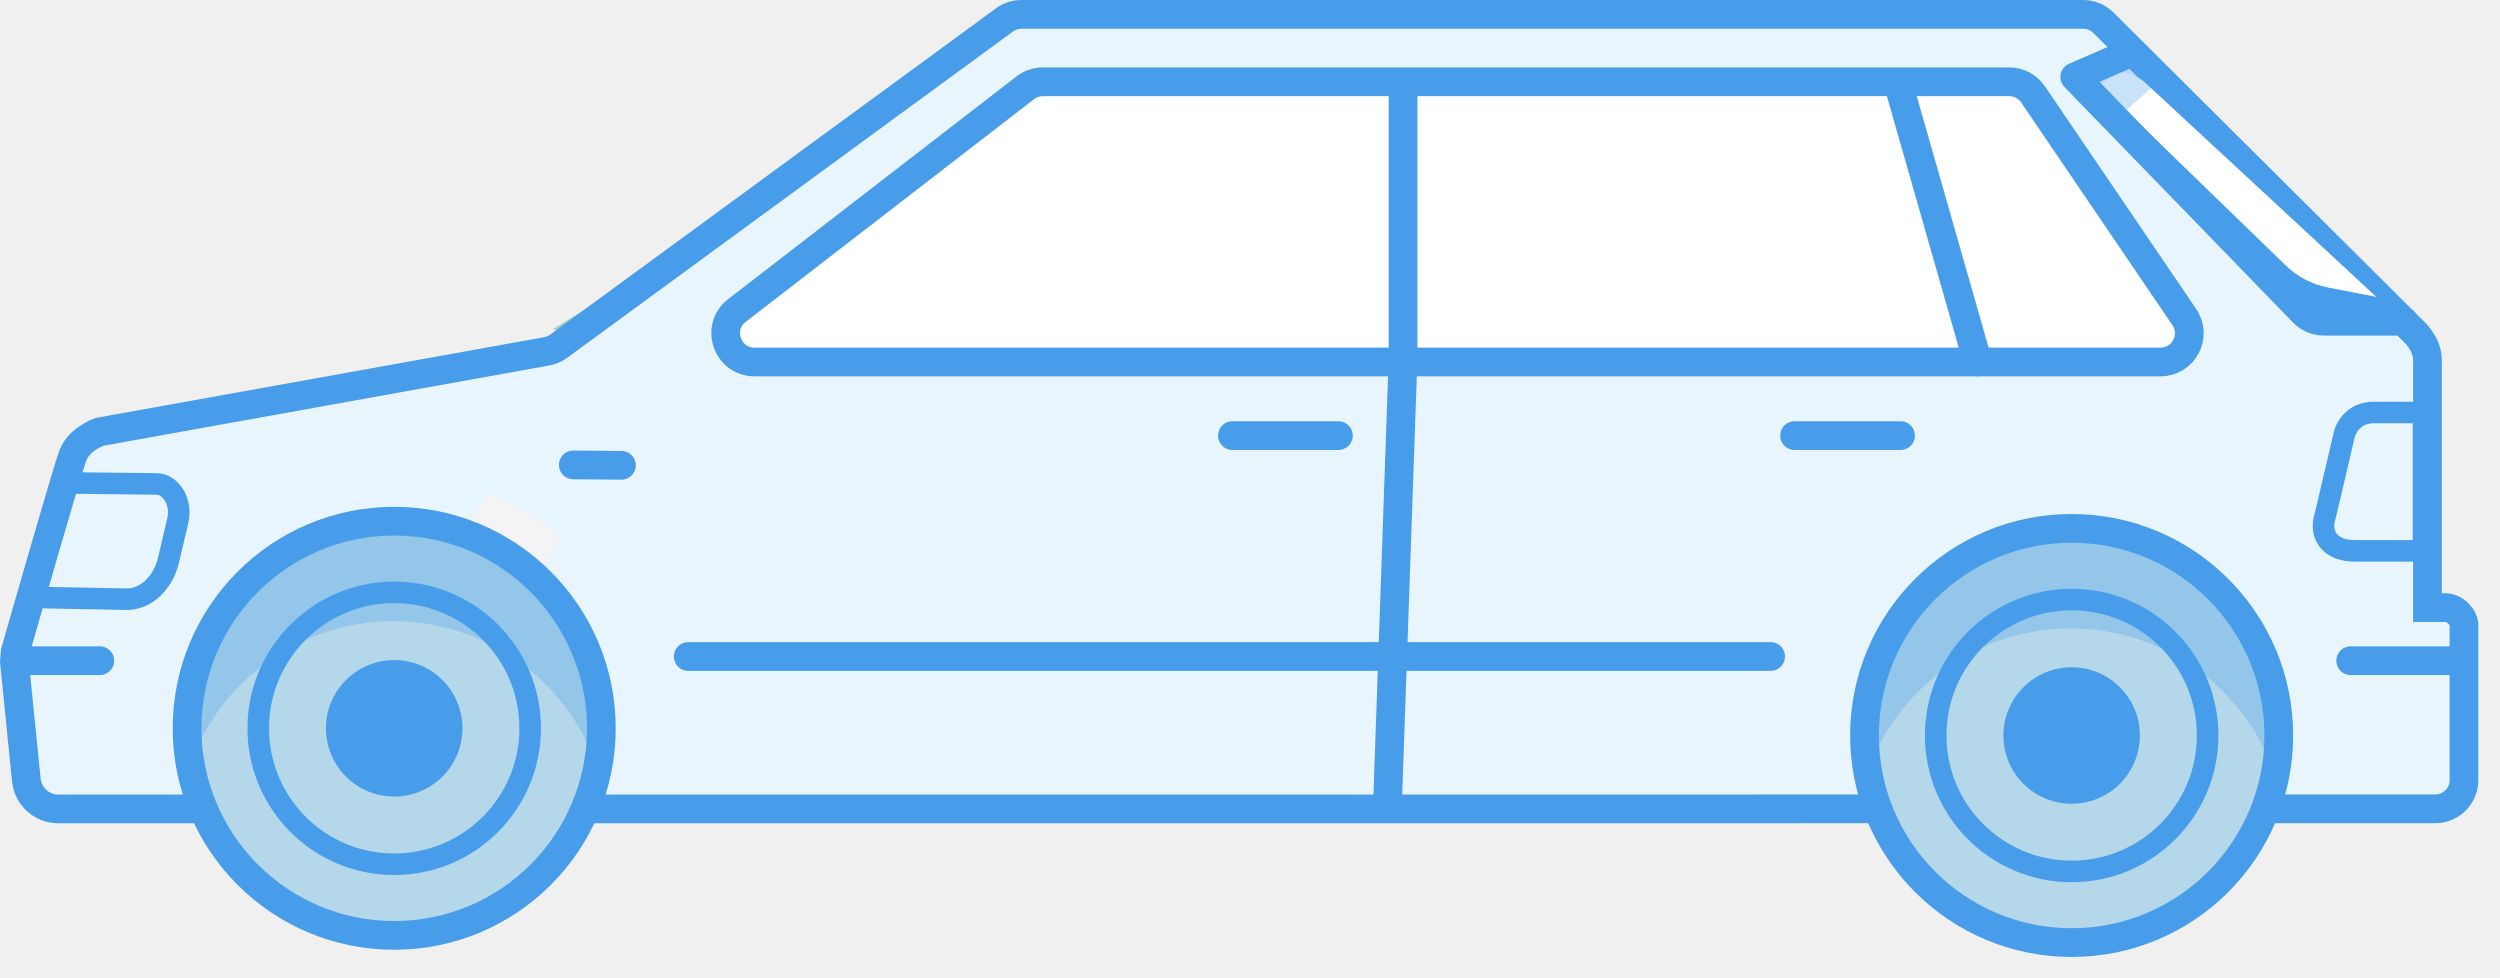
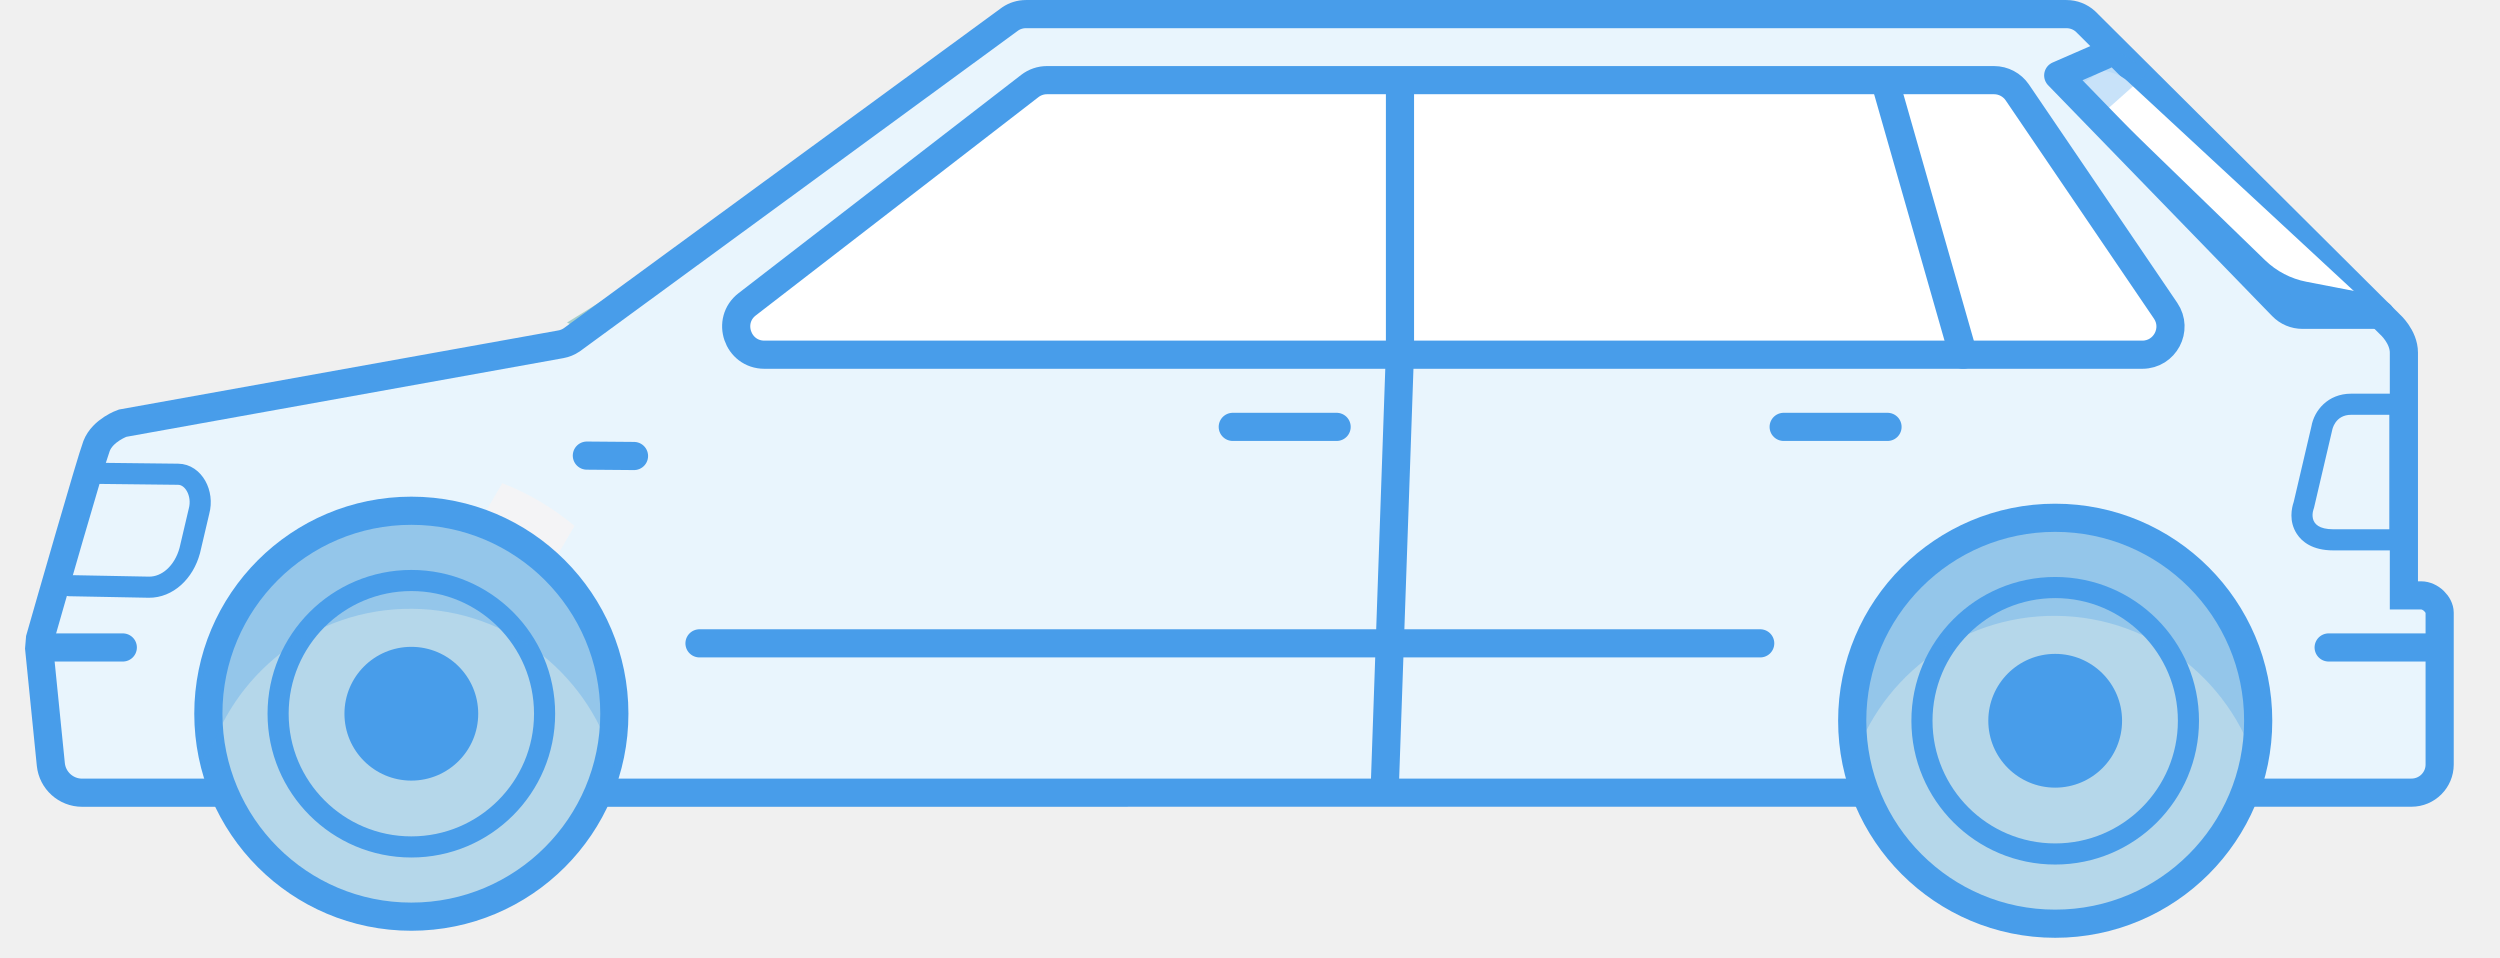
- <svg xmlns="http://www.w3.org/2000/svg" width="87px" height="34px" viewBox="0 0 87 34" version="1.1">
+ <svg xmlns="http://www.w3.org/2000/svg" width="94px" height="36px" viewBox="0 0 87 34" version="1.1">
  <g id="Page-1" stroke="none" stroke-width="1" fill="none" fill-rule="evenodd">
    <g id="Car-Model-Icons" transform="translate(-17, -367)">
      <g id="WAGON" transform="translate(17, 367)">
        <polygon id="Fill-1" fill="#A5CECA" points="35.393 3.784 32.625 3.149 19.247 11.453 20.804 12.262 22.65 11.223" />
        <path d="M3.463,15.028 L19.027,12.226 C19.164,12.202 19.295,12.148 19.411,12.07 L34.983,0.673 C35.148,0.56 35.344,0.501 35.543,0.501 L72.494,0.501 C72.745,0.501 72.985,0.594 73.17,0.763 L83.982,11.52 C83.982,11.52 84.476,11.956 84.476,12.525 L84.476,21.143 L85.087,21.143 C85.428,21.143 85.746,21.472 85.746,21.757 L85.746,27.148 C85.746,27.701 85.298,28.148 84.746,28.148 L2.027,28.15 C1.454,28.15 0.974,27.716 0.916,27.145 L0.502,23.029 C0.512,22.907 0.522,22.795 0.532,22.673 C0.826,21.645 2.345,16.343 2.541,15.836 C2.759,15.274 3.463,15.028 3.463,15.028" id="Fill-2" fill="#E9F5FD" />
        <path d="M3.463,15.028 L19.027,12.226 C19.164,12.202 19.295,12.148 19.411,12.07 L34.983,0.673 C35.148,0.56 35.344,0.501 35.543,0.501 L72.494,0.501 C72.745,0.501 72.985,0.594 73.17,0.763 L83.982,11.52 C83.982,11.52 84.476,11.956 84.476,12.525 L84.476,21.143 L85.087,21.143 C85.428,21.143 85.746,21.472 85.746,21.757 L85.746,27.148 C85.746,27.701 85.298,28.148 84.746,28.148 L2.027,28.15 C1.454,28.15 0.974,27.716 0.916,27.145 L0.502,23.029 C0.512,22.907 0.522,22.795 0.532,22.673 C0.826,21.645 2.345,16.343 2.541,15.836 C2.759,15.274 3.463,15.028 3.463,15.028 Z" id="Stroke-4" stroke="#489DEA" />
        <path d="M16.947,17.159 C17.888,17.524 18.754,18.038 19.512,18.677 L16.512,23.825 L13.062,23.825 L16.947,17.159 Z" id="Fill-6" fill="#F4F4F6" />
        <path d="M6.51,25.344 C6.51,21.365 9.738,18.137 13.718,18.137 C17.699,18.137 20.927,21.365 20.927,25.344 C20.927,29.325 17.699,32.552 13.718,32.552 C9.738,32.552 6.51,29.325 6.51,25.344" id="Fill-8" fill="#B5D7EA" />
        <path d="M6.51,25.344 C6.51,21.365 9.738,18.137 13.718,18.137 C17.699,18.137 20.927,21.365 20.927,25.344 C20.927,29.325 17.699,32.552 13.718,32.552 C9.738,32.552 6.51,29.325 6.51,25.344 Z" id="Stroke-10" stroke="#489DEA" stroke-linecap="round" stroke-linejoin="round" />
        <path d="M83.151,10.753 C83.36,10.947 83.301,11.066 83.02,11.018 L80.872,10.647 C80.59,10.599 80.196,10.393 79.996,10.189 L73.201,3.471 C73.001,3.268 72.832,2.929 73.118,2.929 L73.743,2.515 C74.029,2.515 74.433,2.673 74.642,2.867" id="Fill-12" fill="#FFFFFF" />
        <path d="M83.961,13.98 L82.602,13.98 C81.772,13.98 81.289,14.583 81.192,15.141 L80.563,17.826 C80.493,18.029 80.38,18.513 80.677,18.963 C80.852,19.229 81.217,19.545 81.967,19.545 L83.961,19.545 C84.375,19.545 84.711,19.209 84.711,18.795 L84.711,14.73 C84.711,14.316 84.375,13.98 83.961,13.98 M83.961,14.73 L83.961,18.795 L81.967,18.795 C80.958,18.795 81.282,18.042 81.282,18.042 L81.931,15.27 C81.931,15.27 82.024,14.73 82.602,14.73 L83.961,14.73" id="Fill-14" fill="#489DEA" />
        <path d="M20.186,16.123 C20.186,16.172 20.224,16.21 20.272,16.21 L21.105,16.21 C21.153,16.21 21.191,16.172 21.191,16.123 L21.191,15.934 C21.191,15.887 21.153,15.848 21.105,15.848 L20.272,15.848 C20.224,15.848 20.186,15.887 20.186,15.934 L20.186,16.123 Z" id="Fill-16" fill="#FFFFFF" />
        <path d="M83.982,11.52 L84.288,11.437 L83.108,10.411 L81.013,10.005 C80.461,9.899 79.954,9.633 79.549,9.243 L73.579,3.455 L73.146,3.835 C80.078,10.929 80.224,11.002 80.341,11.061 C80.427,11.104 80.184,10.76 83.982,11.52" id="Fill-18" fill="#489DEA" />
        <path d="M73.823,3.985 L75.321,2.652 C75.554,2.566 74.288,1.71 74.053,1.796 L73.212,2.41 C72.776,2.622 73.123,3.118 73.286,3.511 C73.4,3.784 73.479,3.891 73.676,3.891 C73.707,3.891 73.791,3.996 73.823,3.985 Z" id="Fill-20" fill-opacity="0.3" fill="#489DEA" />
        <path d="M26.256,12.596 L75.187,12.596 C75.989,12.596 76.465,11.698 76.014,11.034 L70.748,3.283 C70.562,3.01 70.252,2.846 69.921,2.846 L36.291,2.846 C36.07,2.846 35.856,2.919 35.68,3.055 L25.645,10.805 C24.89,11.388 25.302,12.596 26.256,12.596" id="Fill-22" fill="#FFFFFF" />
        <path d="M26.256,12.596 L75.187,12.596 C75.989,12.596 76.465,11.698 76.014,11.034 L70.748,3.283 C70.562,3.01 70.252,2.846 69.921,2.846 L36.291,2.846 C36.07,2.846 35.856,2.919 35.68,3.055 L25.645,10.805 C24.89,11.388 25.302,12.596 26.256,12.596 Z" id="Stroke-24" stroke="#489DEA" stroke-width="0.75" stroke-linecap="round" stroke-linejoin="round" />
        <path d="M1.579,20.798 L4.401,20.852 C5.054,20.857 5.64,20.328 5.85,19.55 L6.178,18.155 C6.352,17.513 5.976,16.845 5.435,16.841 L2.451,16.807" id="Stroke-26" stroke="#489DEA" stroke-width="0.75" stroke-linecap="round" stroke-linejoin="round" />
        <path d="M21.625,16.193 L19.951,16.179" id="Stroke-28" stroke="#489DEA" stroke-linecap="round" stroke-linejoin="round" />
        <path d="M73.826,1.971 L72.201,2.679 L80.156,10.875 C80.345,11.07 80.603,11.179 80.875,11.179 L83.648,11.179" id="Stroke-30" stroke="#489DEA" stroke-linecap="round" stroke-linejoin="round" />
        <path d="M26.256,12.596 L75.187,12.596 C75.989,12.596 76.465,11.698 76.014,11.034 L70.748,3.283 C70.562,3.01 70.252,2.846 69.921,2.846 L36.291,2.846 C36.07,2.846 35.856,2.919 35.68,3.055 L25.645,10.805 C24.89,11.388 25.302,12.596 26.256,12.596 Z" id="Stroke-32" stroke="#489DEA" stroke-linecap="round" stroke-linejoin="round" />
        <polyline id="Stroke-34" stroke="#489DEA" stroke-linecap="round" stroke-linejoin="round" points="48.826 2.971 48.826 12.471 48.284 28.013" />
        <path d="M66.076,2.971 L68.826,12.596" id="Stroke-36" stroke="#489DEA" stroke-linecap="round" stroke-linejoin="round" />
        <path d="M62.451,15.159 L66.139,15.159" id="Stroke-38" stroke="#489DEA" stroke-linecap="round" stroke-linejoin="round" />
        <path d="M81.804,22.992 L85.492,22.992" id="Stroke-40" stroke="#489DEA" stroke-linecap="round" stroke-linejoin="round" />
        <path d="M0.701,22.992 L3.472,22.992" id="Stroke-42" stroke="#489DEA" stroke-linecap="round" stroke-linejoin="round" />
        <path d="M42.888,15.159 L46.576,15.159" id="Stroke-44" stroke="#489DEA" stroke-linecap="round" stroke-linejoin="round" />
        <path d="M23.951,22.846 L61.618,22.846" id="Stroke-46" stroke="#489DEA" stroke-linecap="round" stroke-linejoin="round" />
        <path d="M18.45,25.345 C18.45,27.958 16.332,30.076 13.719,30.076 C11.106,30.076 8.987,27.958 8.987,25.345 C8.987,22.732 11.106,20.614 13.719,20.614 C16.332,20.614 18.45,22.732 18.45,25.345" id="Fill-48" fill="#B5D7EA" />
        <path d="M18.45,25.345 C18.45,27.958 16.332,30.076 13.719,30.076 C11.106,30.076 8.987,27.958 8.987,25.345 C8.987,22.732 11.106,20.614 13.719,20.614 C16.332,20.614 18.45,22.732 18.45,25.345 Z" id="Stroke-50" stroke="#489DEA" stroke-width="0.75" stroke-linecap="round" stroke-linejoin="round" />
        <path d="M16.093,25.345 C16.093,26.657 15.031,27.72 13.718,27.72 C12.406,27.72 11.343,26.657 11.343,25.345 C11.343,24.033 12.406,22.97 13.718,22.97 C15.031,22.97 16.093,24.033 16.093,25.345" id="Fill-52" fill="#489DEA" />
        <path d="M13.744,21.619 C17.232,21.647 20.138,24.051 20.958,27.28 C21.123,26.67 21.223,26.033 21.227,25.372 C21.262,21.221 17.925,17.831 13.775,17.797 C9.627,17.764 6.235,21.099 6.202,25.251 C6.196,25.912 6.286,26.551 6.441,27.163 C7.313,23.947 10.258,21.592 13.744,21.619" id="Fill-54" fill-opacity="0.3" fill="#489DEA" />
        <path d="M64.885,25.594 C64.885,21.615 68.113,18.387 72.093,18.387 C76.074,18.387 79.302,21.615 79.302,25.594 C79.302,29.575 76.074,32.802 72.093,32.802 C68.113,32.802 64.885,29.575 64.885,25.594" id="Fill-56" fill="#B5D7EA" />
        <path d="M64.885,25.594 C64.885,21.615 68.113,18.387 72.093,18.387 C76.074,18.387 79.302,21.615 79.302,25.594 C79.302,29.575 76.074,32.802 72.093,32.802 C68.113,32.802 64.885,29.575 64.885,25.594 Z" id="Stroke-58" stroke="#489DEA" stroke-linecap="round" stroke-linejoin="round" />
        <path d="M76.825,25.595 C76.825,28.208 74.707,30.326 72.094,30.326 C69.481,30.326 67.362,28.208 67.362,25.595 C67.362,22.982 69.481,20.864 72.094,20.864 C74.707,20.864 76.825,22.982 76.825,25.595" id="Fill-60" fill="#B5D7EA" />
        <path d="M76.825,25.595 C76.825,28.208 74.707,30.326 72.094,30.326 C69.481,30.326 67.362,28.208 67.362,25.595 C67.362,22.982 69.481,20.864 72.094,20.864 C74.707,20.864 76.825,22.982 76.825,25.595 Z" id="Stroke-62" stroke="#489DEA" stroke-width="0.75" stroke-linecap="round" stroke-linejoin="round" />
        <path d="M74.468,25.595 C74.468,26.907 73.406,27.97 72.093,27.97 C70.781,27.97 69.718,26.907 69.718,25.595 C69.718,24.283 70.781,23.22 72.093,23.22 C73.406,23.22 74.468,24.283 74.468,25.595" id="Fill-64" fill="#489DEA" />
        <path d="M72.119,21.869 C75.607,21.897 78.513,24.301 79.333,27.53 C79.498,26.92 79.598,26.283 79.602,25.622 C79.637,21.471 76.3,18.081 72.15,18.047 C68.002,18.014 64.61,21.349 64.577,25.501 C64.571,26.162 64.661,26.801 64.816,27.413 C65.688,24.197 68.633,21.842 72.119,21.869" id="Fill-66" fill-opacity="0.3" fill="#489DEA" />
      </g>
    </g>
  </g>
</svg>
